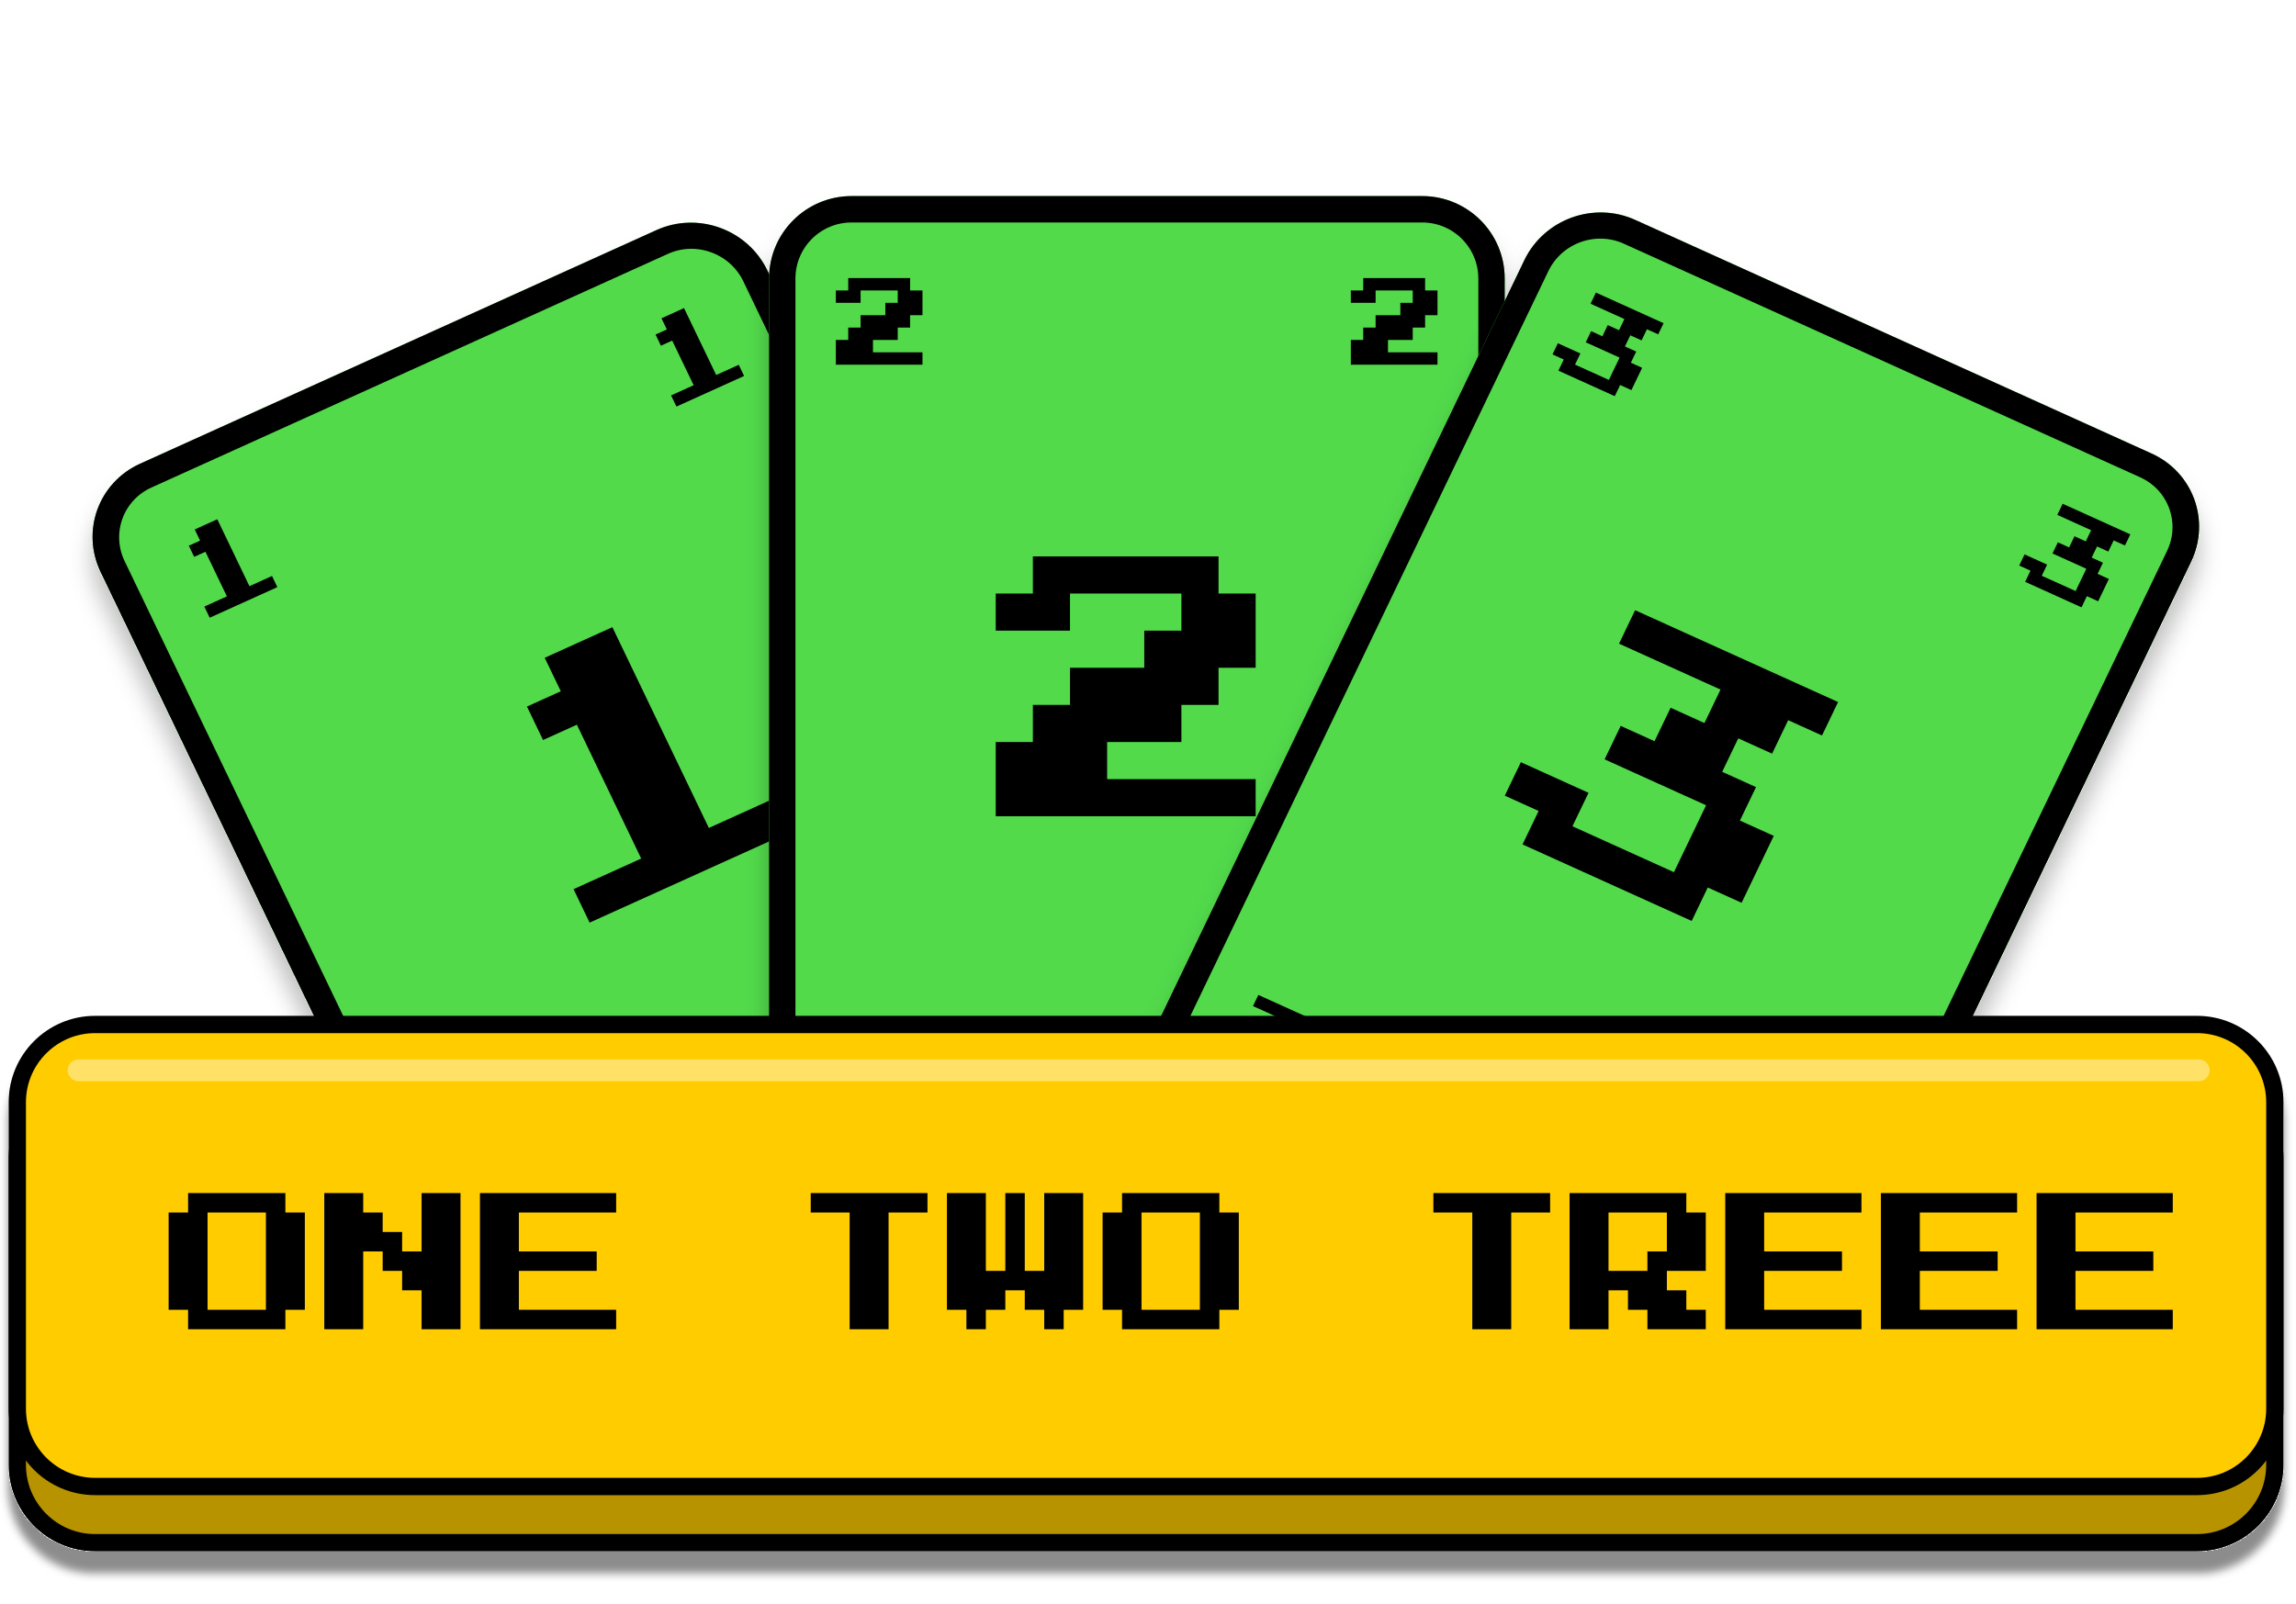
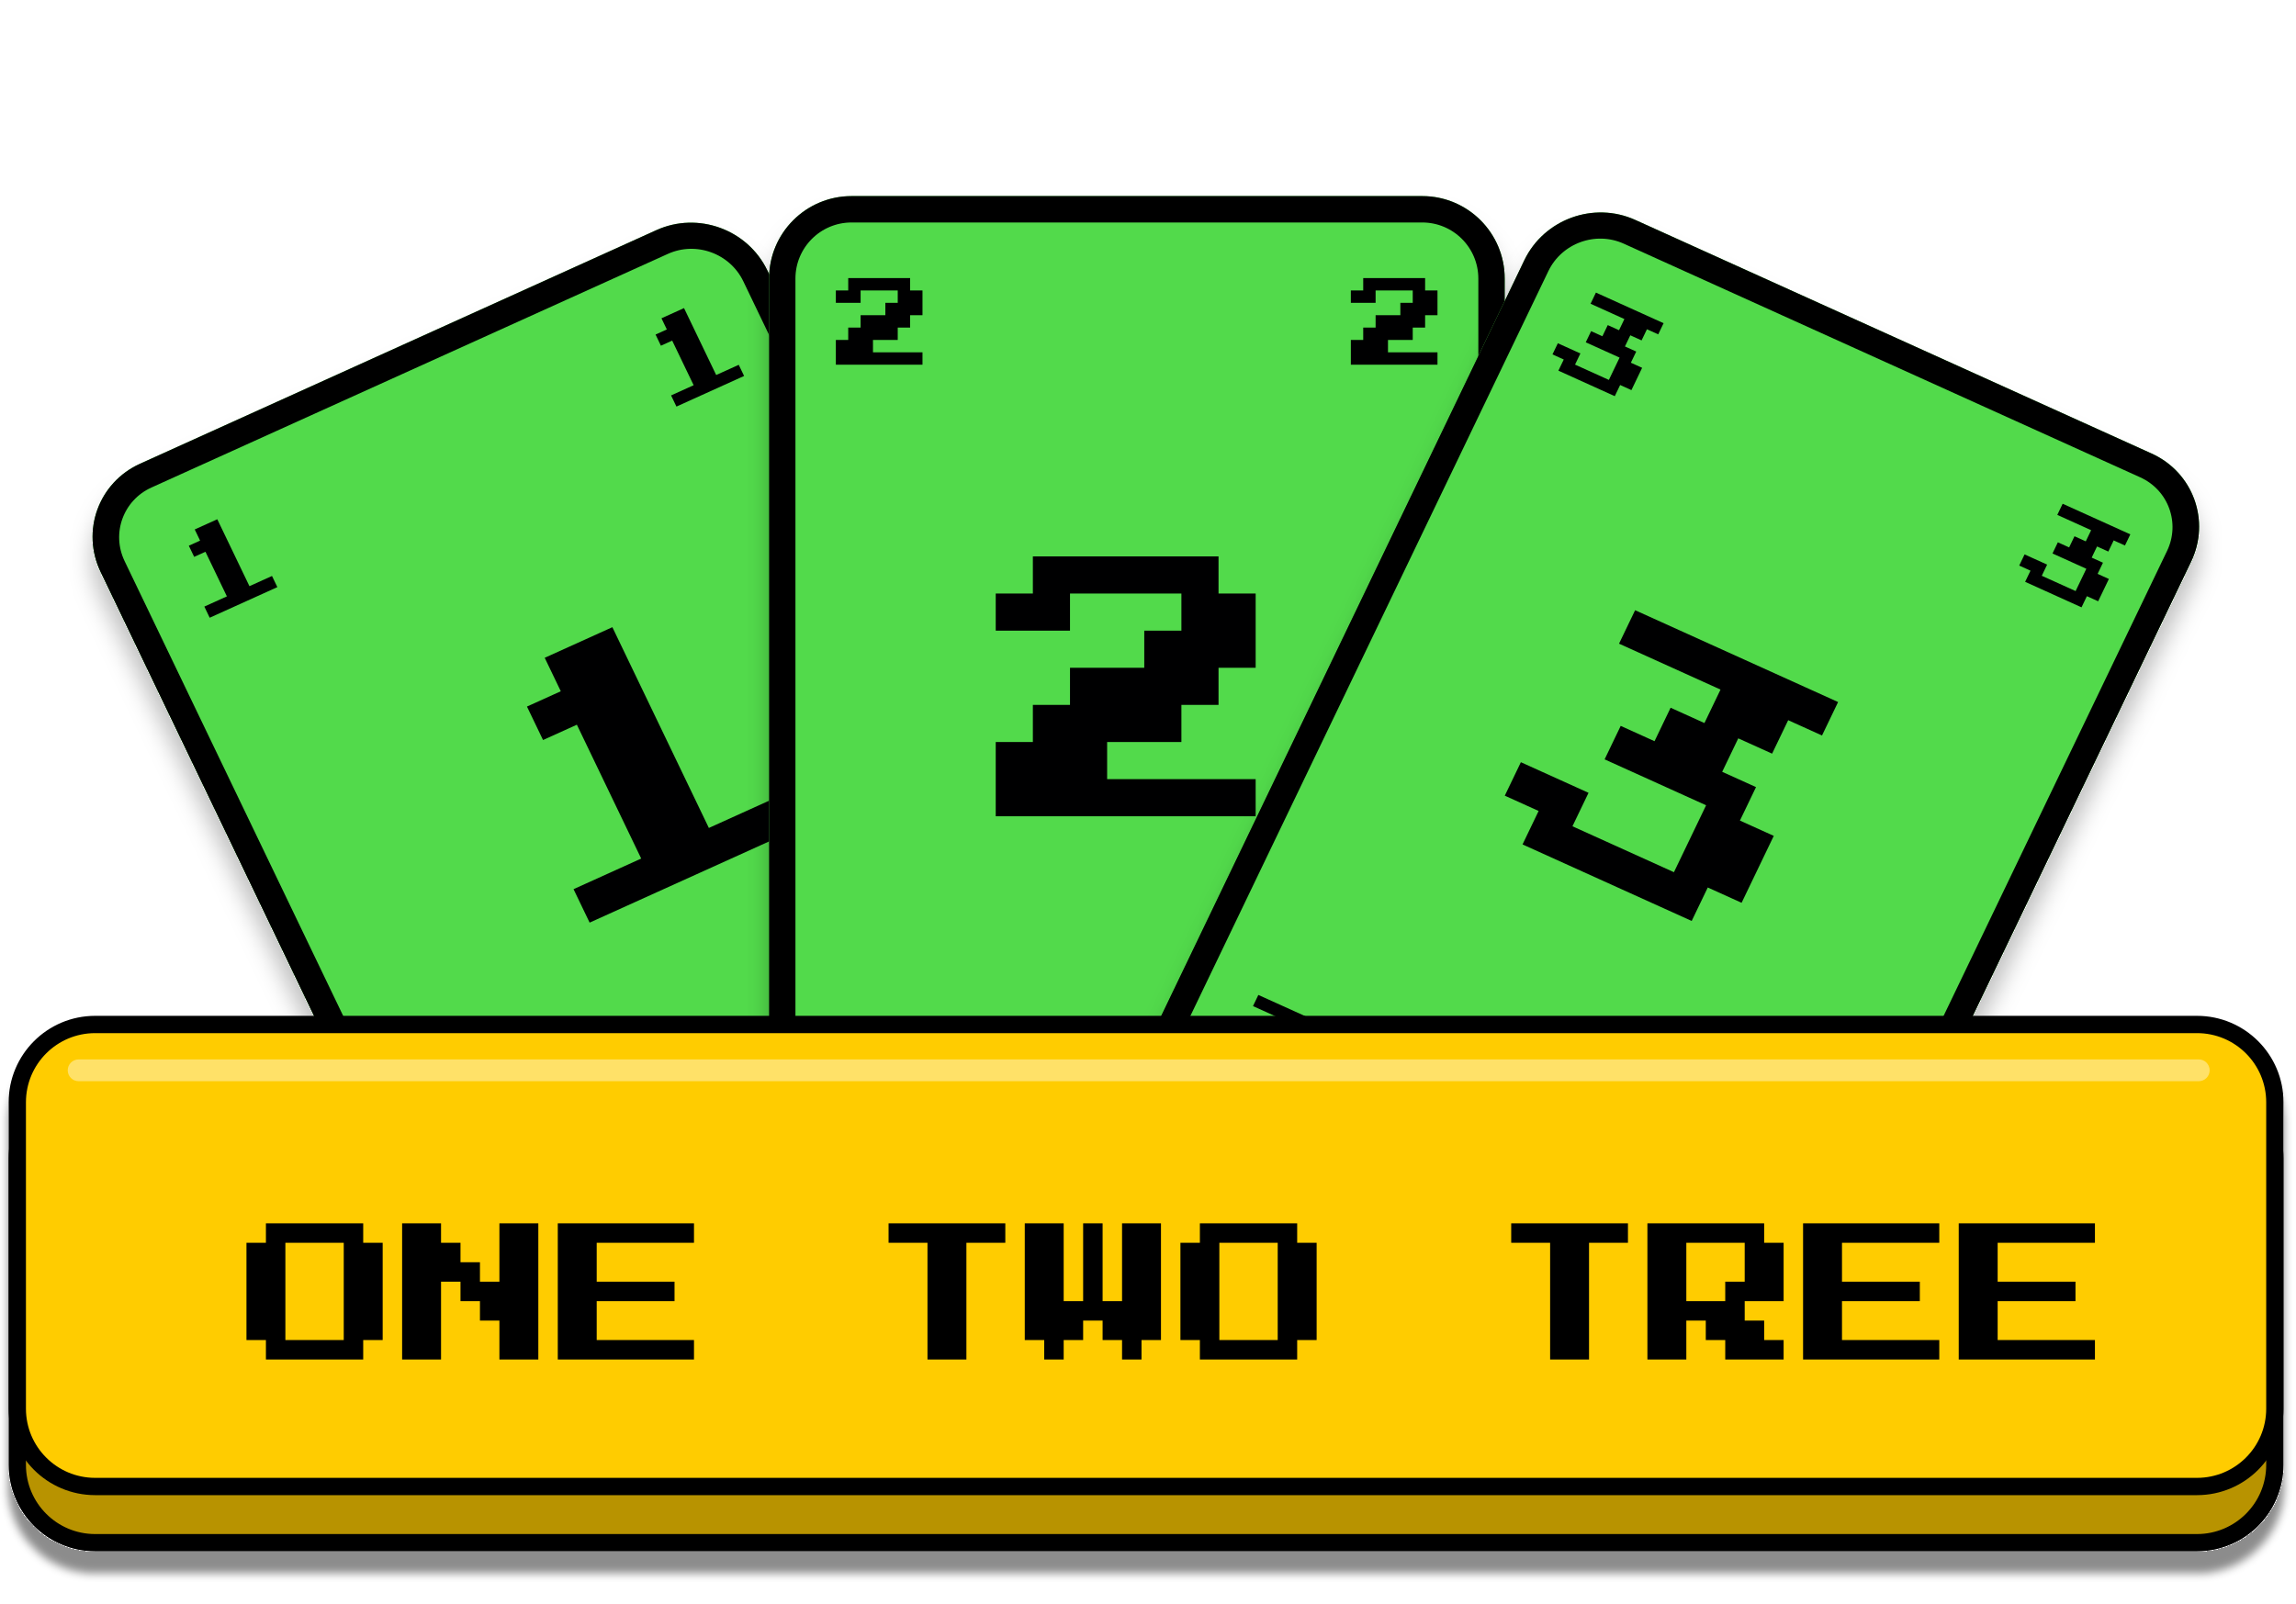
<svg xmlns="http://www.w3.org/2000/svg" width="531" height="371" viewBox="0 0 531 371" fill="none">
  <g filter="url(#filter0_d_566_947)">
    <rect width="169.262" height="237.188" rx="19.084" transform="matrix(0.911056 -0.412284 0.433098 0.901347 15 115.143)" fill="#52DA4B" />
    <rect x="4.104" y="1.493" width="163.155" height="231.081" rx="16.03" transform="matrix(0.911056 -0.412284 0.433098 0.901347 14.7183 116.982)" stroke="black" stroke-width="6.107" />
  </g>
  <path d="M136.364 213.436L132.644 205.696L148.292 198.615L133.415 167.652L125.591 171.193L121.872 163.452L129.696 159.912L125.976 152.171L141.624 145.09L163.94 191.533L179.588 184.452L183.307 192.193L136.364 213.436Z" fill="#000001" />
  <path d="M232.72 247.757L231.334 244.872L232.792 244.212L232.099 242.77L233.557 242.11L232.864 240.667L235.78 239.348L235.087 237.905L236.545 237.246L235.852 235.803L231.478 237.782L232.171 239.225L229.255 240.545L228.562 239.102L230.02 238.442L229.327 237L236.617 233.701L237.31 235.143L238.768 234.484L240.154 237.368L238.696 238.028L239.389 239.471L237.931 240.13L238.624 241.573L235.708 242.892L236.401 244.335L242.233 241.696L242.926 243.138L232.72 247.757Z" fill="#000001" />
  <path d="M156.442 94.055L155.203 91.474L160.419 89.114L155.459 78.793L152.851 79.974L151.612 77.393L154.22 76.213L152.98 73.633L158.196 71.272L165.635 86.754L170.85 84.393L172.09 86.973L156.442 94.055Z" fill="#000001" />
  <path d="M126.569 305.383L125.33 302.802L130.545 300.442L125.586 290.121L122.978 291.301L121.739 288.721L124.347 287.541L123.107 284.961L128.323 282.6L135.761 298.082L140.977 295.721L142.217 298.301L126.569 305.383Z" fill="#000001" />
  <path d="M48.498 142.903L47.258 140.323L52.474 137.962L47.515 127.642L44.907 128.822L43.667 126.242L46.275 125.061L45.035 122.481L50.252 120.121L57.69 135.602L62.906 133.242L64.146 135.822L48.498 142.903Z" fill="#000001" />
  <g filter="url(#filter1_d_566_947)">
    <rect x="177.856" y="45.359" width="170.148" height="235.889" rx="19.084" fill="#52DA4B" />
    <rect x="180.91" y="48.413" width="164.041" height="229.782" rx="16.03" stroke="black" stroke-width="6.107" />
  </g>
  <path d="M230.285 188.831V171.655H238.873V163.067H247.461V154.48H264.636V145.892H273.224V137.304H247.461V145.892H230.285V137.304H238.873V128.716H281.812V137.304H290.4V154.48H281.812V163.067H273.224V171.655H256.049V180.243H290.4V188.831H230.285Z" fill="#000001" />
  <path d="M320.662 254.906V250.105H322.263V248.505H323.863V246.904H325.463V245.304H320.662V246.904H317.462V243.704H328.664V246.904H327.064V248.505H325.463V250.105H323.863V254.906H320.662Z" fill="#000001" />
  <path d="M312.413 84.368V78.642H315.275V75.78H318.138V72.917H323.863V70.055H326.726V67.192H318.138V70.055H312.413V67.192H315.275V64.329H329.588V67.192H332.451V72.917H329.588V75.78H326.726V78.642H321.001V81.505H332.451V84.368H312.413Z" fill="#000001" />
  <path d="M193.308 263.644V257.918H196.171V255.056H199.033V252.193H204.759V249.331H207.621V246.468H199.033V249.331H193.308V246.468H196.171V243.605H210.484V246.468H213.346V252.193H210.484V255.056H207.621V257.918H201.896V260.781H213.346V263.644H193.308Z" fill="#000001" />
  <path d="M193.308 84.368V78.642H196.171V75.78H199.033V72.917H204.759V70.055H207.621V67.192H199.033V70.055H193.308V67.192H196.171V64.329H210.484V67.192H213.346V72.917H210.484V75.78H207.621V78.642H201.896V81.505H213.346V84.368H193.308Z" fill="#000001" />
  <g filter="url(#filter2_d_566_947)">
    <rect width="169.262" height="237.188" rx="19.084" transform="matrix(0.911056 0.412284 -0.433098 0.901347 360.793 43)" fill="#52DA4B" />
    <rect x="1.459" y="4.011" width="163.155" height="231.081" rx="16.03" transform="matrix(0.911056 0.412284 -0.433098 0.901347 362.66 42.794)" stroke="black" stroke-width="6.107" />
  </g>
  <path d="M352.12 195.347L355.839 187.606L348.015 184.066L351.735 176.325L367.383 183.406L363.663 191.147L387.135 201.769L394.574 186.288L371.102 175.666L374.821 167.925L382.645 171.466L386.365 163.725L394.189 167.266L397.908 159.525L374.436 148.904L378.155 141.163L425.099 162.407L421.38 170.147L413.556 166.607L409.836 174.347L402.013 170.807L398.293 178.547L406.117 182.088L402.398 189.828L410.222 193.369L402.783 208.85L394.959 205.309L391.24 213.05L352.12 195.347Z" fill="#000001" />
  <path d="M390.288 297.075L391.527 294.495L388.919 293.314L390.159 290.734L395.375 293.095L394.135 295.675L401.959 299.215L404.439 294.055L396.615 290.514L397.855 287.934L400.463 289.114L401.702 286.534L404.31 287.714L405.55 285.134L397.726 281.594L398.966 279.013L414.614 286.095L413.374 288.675L410.766 287.495L409.526 290.075L406.918 288.895L405.679 291.475L408.287 292.655L407.047 295.235L409.655 296.415L407.175 301.576L404.567 300.396L403.327 302.976L390.288 297.075Z" fill="#000001" />
  <path d="M468.357 134.596L469.597 132.015L466.989 130.835L468.228 128.255L473.444 130.615L472.205 133.196L480.029 136.736L482.508 131.576L474.684 128.035L475.924 125.455L478.532 126.635L479.772 124.055L482.38 125.235L483.62 122.655L475.796 119.114L477.035 116.534L492.683 123.615L491.443 126.196L488.835 125.015L487.596 127.596L484.988 126.415L483.748 128.996L486.356 130.176L485.116 132.756L487.724 133.936L485.245 139.097L482.637 137.916L481.397 140.497L468.357 134.596Z" fill="#000001" />
  <path d="M282.341 248.226L283.581 245.646L280.973 244.466L282.213 241.886L287.429 244.246L286.189 246.826L294.013 250.367L296.493 245.207L288.669 241.666L289.908 239.086L292.516 240.266L293.756 237.686L296.364 238.866L297.604 236.286L289.78 232.745L291.02 230.165L306.668 237.246L305.428 239.826L302.82 238.646L301.58 241.226L298.972 240.046L297.732 242.626L300.34 243.807L299.1 246.387L301.708 247.567L299.229 252.727L296.621 251.547L295.381 254.127L282.341 248.226Z" fill="#000001" />
  <path d="M360.413 85.747L361.653 83.167L359.045 81.987L360.285 79.407L365.501 81.767L364.261 84.347L372.085 87.888L374.565 82.727L366.741 79.187L367.981 76.607L370.589 77.787L371.828 75.207L374.436 76.387L375.676 73.807L367.852 70.266L369.092 67.686L384.74 74.767L383.5 77.347L380.892 76.167L379.652 78.747L377.044 77.567L375.805 80.147L378.413 81.327L377.173 83.908L379.781 85.088L377.301 90.248L374.693 89.068L373.453 91.648L360.413 85.747Z" fill="#000001" />
  <g filter="url(#filter3_d_566_947)">
    <rect x="4" y="250" width="522.11" height="106.88" rx="18" fill="#B89300" stroke="black" stroke-width="4" />
    <rect x="4" y="237" width="522.11" height="106.88" rx="18" fill="#FFCC00" stroke="black" stroke-width="4" />
    <rect x="15.665" y="245.08" width="495.364" height="5.04" rx="2.52" fill="#FFE168" />
-     <path d="M43.5 307.5V303H39V280.5H43.5V276H66V280.5H70.5V303H66V307.5H43.5ZM48 303H61.5V280.5H48V303ZM75 307.5V276H84V280.5H88.5V285H93V289.5H97.5V276H106.5V307.5H97.5V298.5H93V294H88.5V289.5H84V307.5H75ZM111 307.5V276H142.5V280.5H120V289.5H138V294H120V303H142.5V307.5H111ZM196.5 307.5V280.5H187.5V276H214.5V280.5H205.5V307.5H196.5ZM223.5 307.5V303H219V276H228V294H232.5V276H237V294H241.5V276H250.5V303H246V307.5H241.5V303H237V298.5H232.5V303H228V307.5H223.5ZM259.5 307.5V303H255V280.5H259.5V276H282V280.5H286.5V303H282V307.5H259.5ZM264 303H277.5V280.5H264V303ZM340.5 307.5V280.5H331.5V276H358.5V280.5H349.5V307.5H340.5ZM363 307.5V276H390V280.5H394.5V294H385.5V298.5H390V303H394.5V307.5H381V303H376.5V298.5H372V307.5H363ZM372 294H381V289.5H385.5V280.5H372V294ZM399 307.5V276H430.5V280.5H408V289.5H426V294H408V303H430.5V307.5H399ZM435 307.5V276H466.5V280.5H444V289.5H462V294H444V303H466.5V307.5H435ZM471 307.5V276H502.5V280.5H480V289.5H498V294H480V303H502.5V307.5H471Z" fill="black" />
+     <path d="M61.5 314.5V310H57V287.5H61.5V283H84V287.5H88.5V310H84V314.5H61.5ZM66 310H79.5V287.5H66V310ZM93 314.5V283H102V287.5H106.5V292H111V296.5H115.5V283H124.5V314.5H115.5V305.5H111V301H106.5V296.5H102V314.5H93ZM129 314.5V283H160.5V287.5H138V296.5H156V301H138V310H160.5V314.5H129ZM214.5 314.5V287.5H205.5V283H232.5V287.5H223.5V314.5H214.5ZM241.5 314.5V310H237V283H246V301H250.5V283H255V301H259.5V283H268.5V310H264V314.5H259.5V310H255V305.5H250.5V310H246V314.5H241.5ZM277.5 314.5V310H273V287.5H277.5V283H300V287.5H304.5V310H300V314.5H277.5ZM282 310H295.5V287.5H282V310ZM358.5 314.5V287.5H349.5V283H376.5V287.5H367.5V314.5H358.5ZM381 314.5V283H408V287.5H412.5V301H403.5V305.5H408V310H412.5V314.5H399V310H394.5V305.5H390V314.5H381ZM390 301H399V296.5H403.5V287.5H390V301ZM417 314.5V283H448.5V287.5H426V296.5H444V301H426V310H448.5V314.5H417ZM453 314.5V283H484.5V287.5H462V296.5H480V301H462V310H484.5V314.5H453Z" fill="black" />
  </g>
  <defs>
    <filter id="filter0_d_566_947" x="16.276" y="51.508" width="254.382" height="281.515" filterUnits="userSpaceOnUse" color-interpolation-filters="sRGB">
      <feFlood flood-opacity="0" result="BackgroundImageFix" />
      <feColorMatrix in="SourceAlpha" type="matrix" values="0 0 0 0 0 0 0 0 0 0 0 0 0 0 0 0 0 0 127 0" result="hardAlpha" />
      <feOffset dy="5.121" />
      <feGaussianBlur stdDeviation="2.561" />
      <feComposite in2="hardAlpha" operator="out" />
      <feColorMatrix type="matrix" values="0 0 0 0 0 0 0 0 0 0 0 0 0 0 0 0 0 0 0.25 0" />
      <feBlend mode="normal" in2="BackgroundImageFix" result="effect1_dropShadow_566_947" />
      <feBlend mode="normal" in="SourceGraphic" in2="effect1_dropShadow_566_947" result="shape" />
    </filter>
    <filter id="filter1_d_566_947" x="172.735" y="45.359" width="180.39" height="246.131" filterUnits="userSpaceOnUse" color-interpolation-filters="sRGB">
      <feFlood flood-opacity="0" result="BackgroundImageFix" />
      <feColorMatrix in="SourceAlpha" type="matrix" values="0 0 0 0 0 0 0 0 0 0 0 0 0 0 0 0 0 0 127 0" result="hardAlpha" />
      <feOffset dy="5.121" />
      <feGaussianBlur stdDeviation="2.561" />
      <feComposite in2="hardAlpha" operator="out" />
      <feColorMatrix type="matrix" values="0 0 0 0 0 0 0 0 0 0 0 0 0 0 0 0 0 0 0.25 0" />
      <feBlend mode="normal" in2="BackgroundImageFix" result="effect1_dropShadow_566_947" />
      <feBlend mode="normal" in="SourceGraphic" in2="effect1_dropShadow_566_947" result="shape" />
    </filter>
    <filter id="filter2_d_566_947" x="259.343" y="49.149" width="254.382" height="281.515" filterUnits="userSpaceOnUse" color-interpolation-filters="sRGB">
      <feFlood flood-opacity="0" result="BackgroundImageFix" />
      <feColorMatrix in="SourceAlpha" type="matrix" values="0 0 0 0 0 0 0 0 0 0 0 0 0 0 0 0 0 0 127 0" result="hardAlpha" />
      <feOffset dy="5.121" />
      <feGaussianBlur stdDeviation="2.561" />
      <feComposite in2="hardAlpha" operator="out" />
      <feColorMatrix type="matrix" values="0 0 0 0 0 0 0 0 0 0 0 0 0 0 0 0 0 0 0.25 0" />
      <feBlend mode="normal" in2="BackgroundImageFix" result="effect1_dropShadow_566_947" />
      <feBlend mode="normal" in="SourceGraphic" in2="effect1_dropShadow_566_947" result="shape" />
    </filter>
    <filter id="filter3_d_566_947" x="0" y="235" width="530.11" height="130.88" filterUnits="userSpaceOnUse" color-interpolation-filters="sRGB">
      <feFlood flood-opacity="0" result="BackgroundImageFix" />
      <feColorMatrix in="SourceAlpha" type="matrix" values="0 0 0 0 0 0 0 0 0 0 0 0 0 0 0 0 0 0 127 0" result="hardAlpha" />
      <feOffset dy="5" />
      <feGaussianBlur stdDeviation="1" />
      <feComposite in2="hardAlpha" operator="out" />
      <feColorMatrix type="matrix" values="0 0 0 0 0 0 0 0 0 0 0 0 0 0 0 0 0 0 0.45 0" />
      <feBlend mode="normal" in2="BackgroundImageFix" result="effect1_dropShadow_566_947" />
      <feBlend mode="normal" in="SourceGraphic" in2="effect1_dropShadow_566_947" result="shape" />
    </filter>
  </defs>
</svg>
